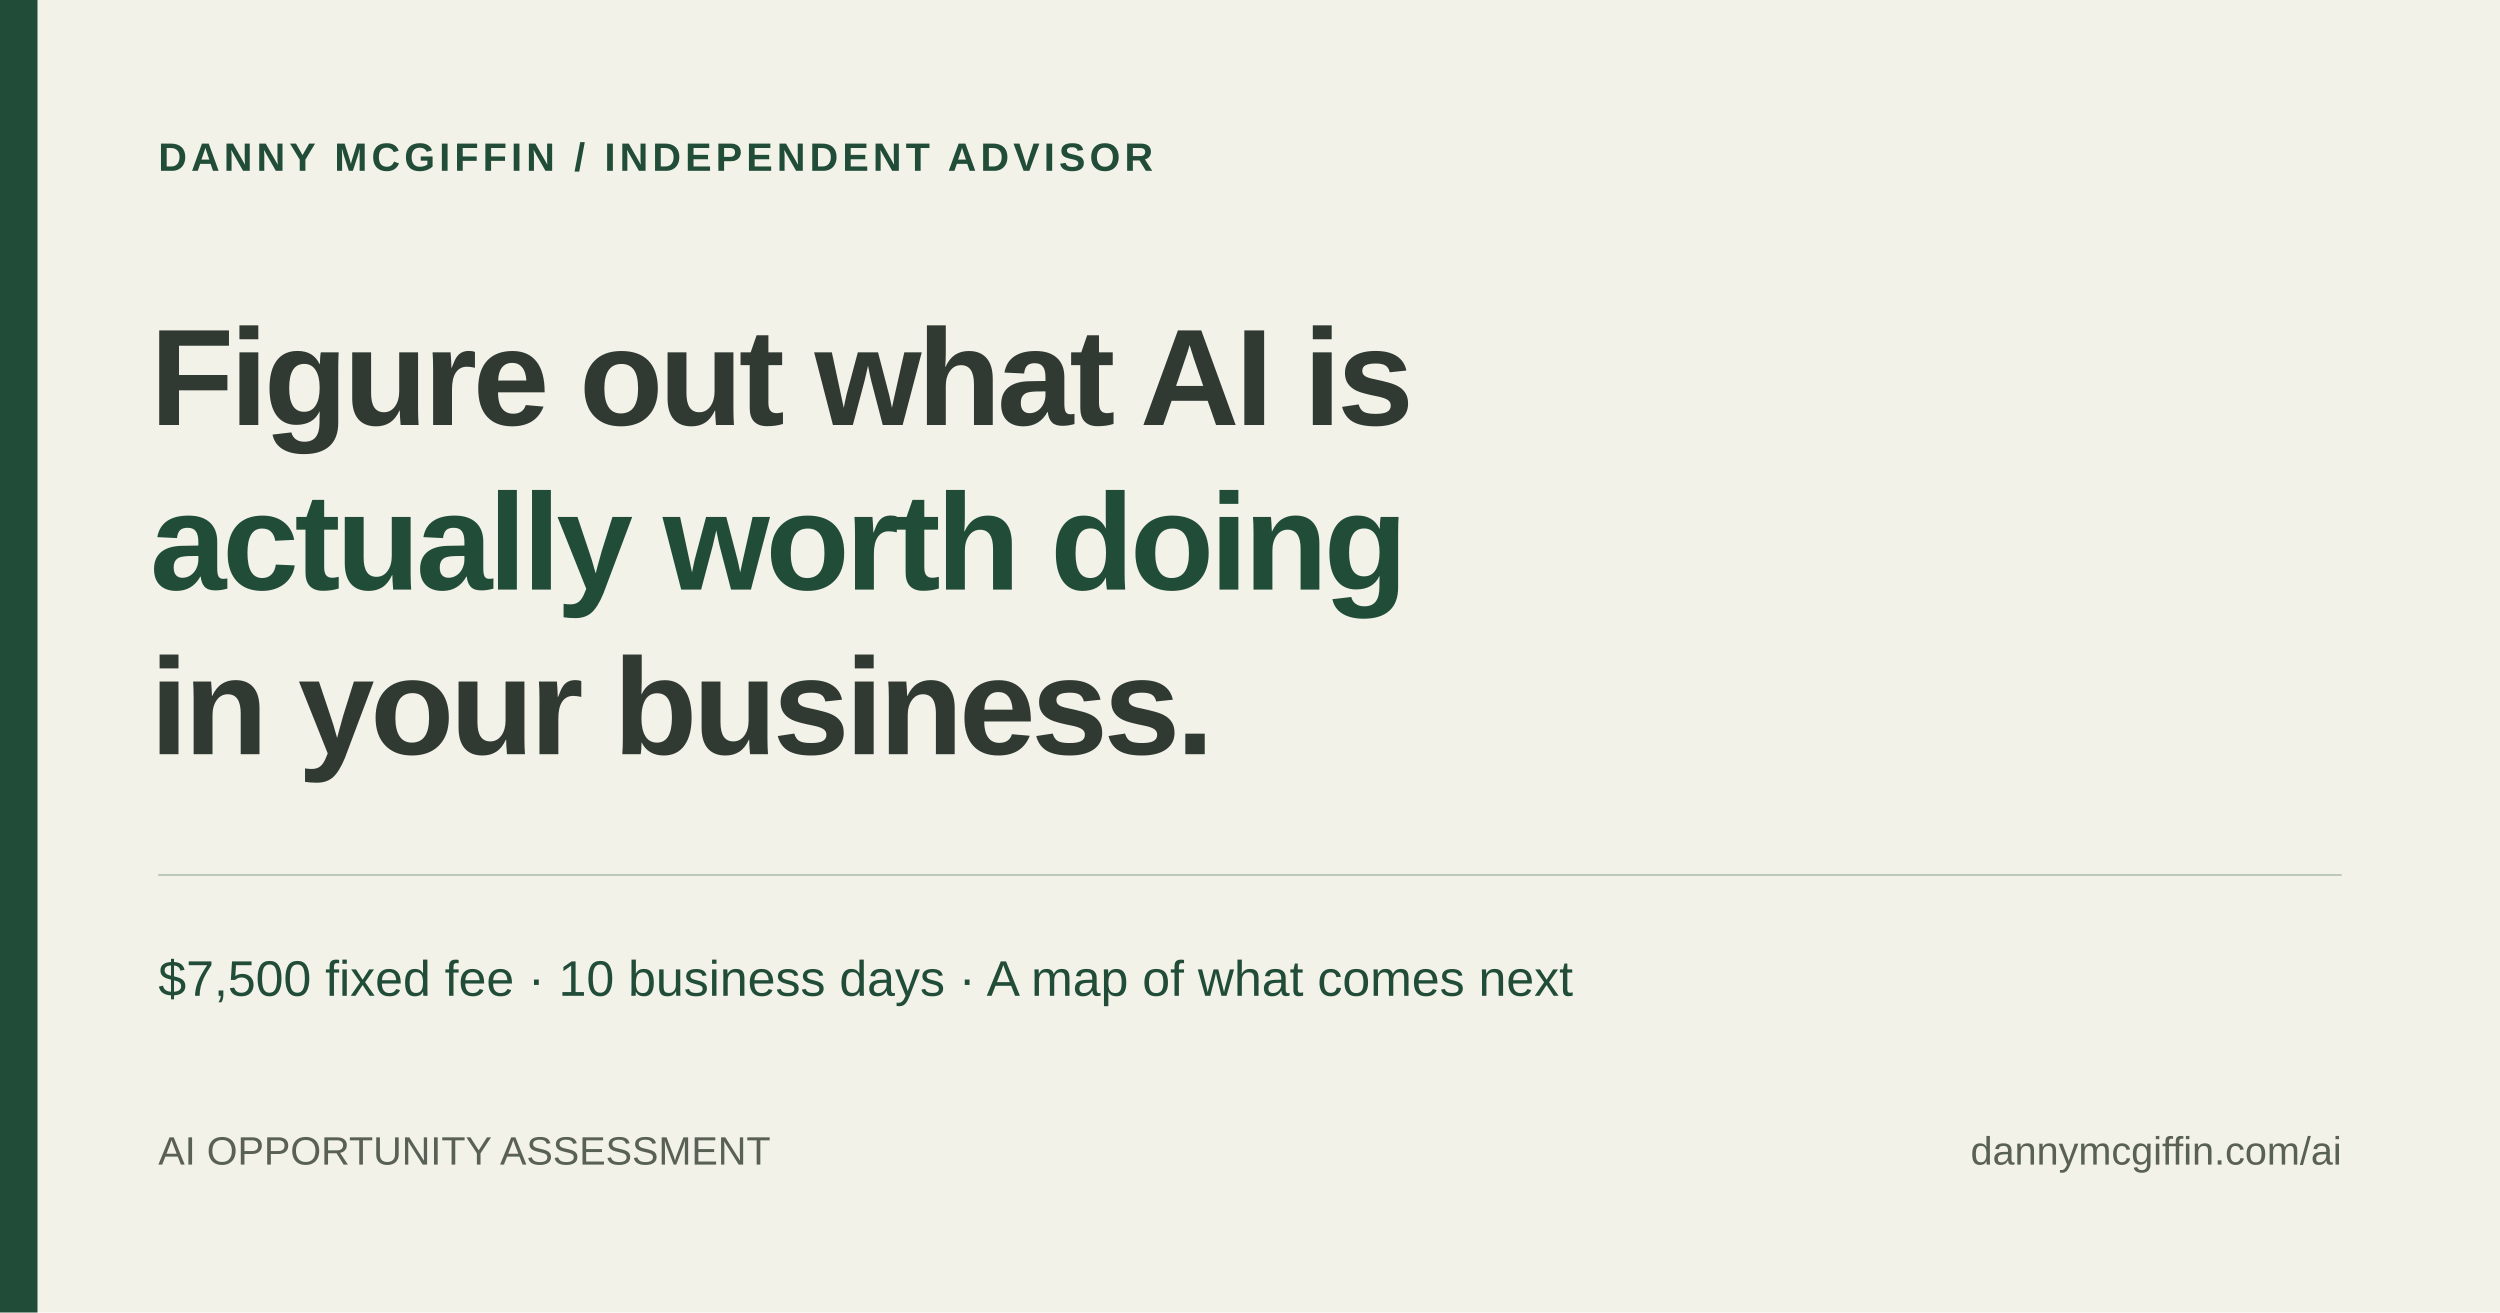
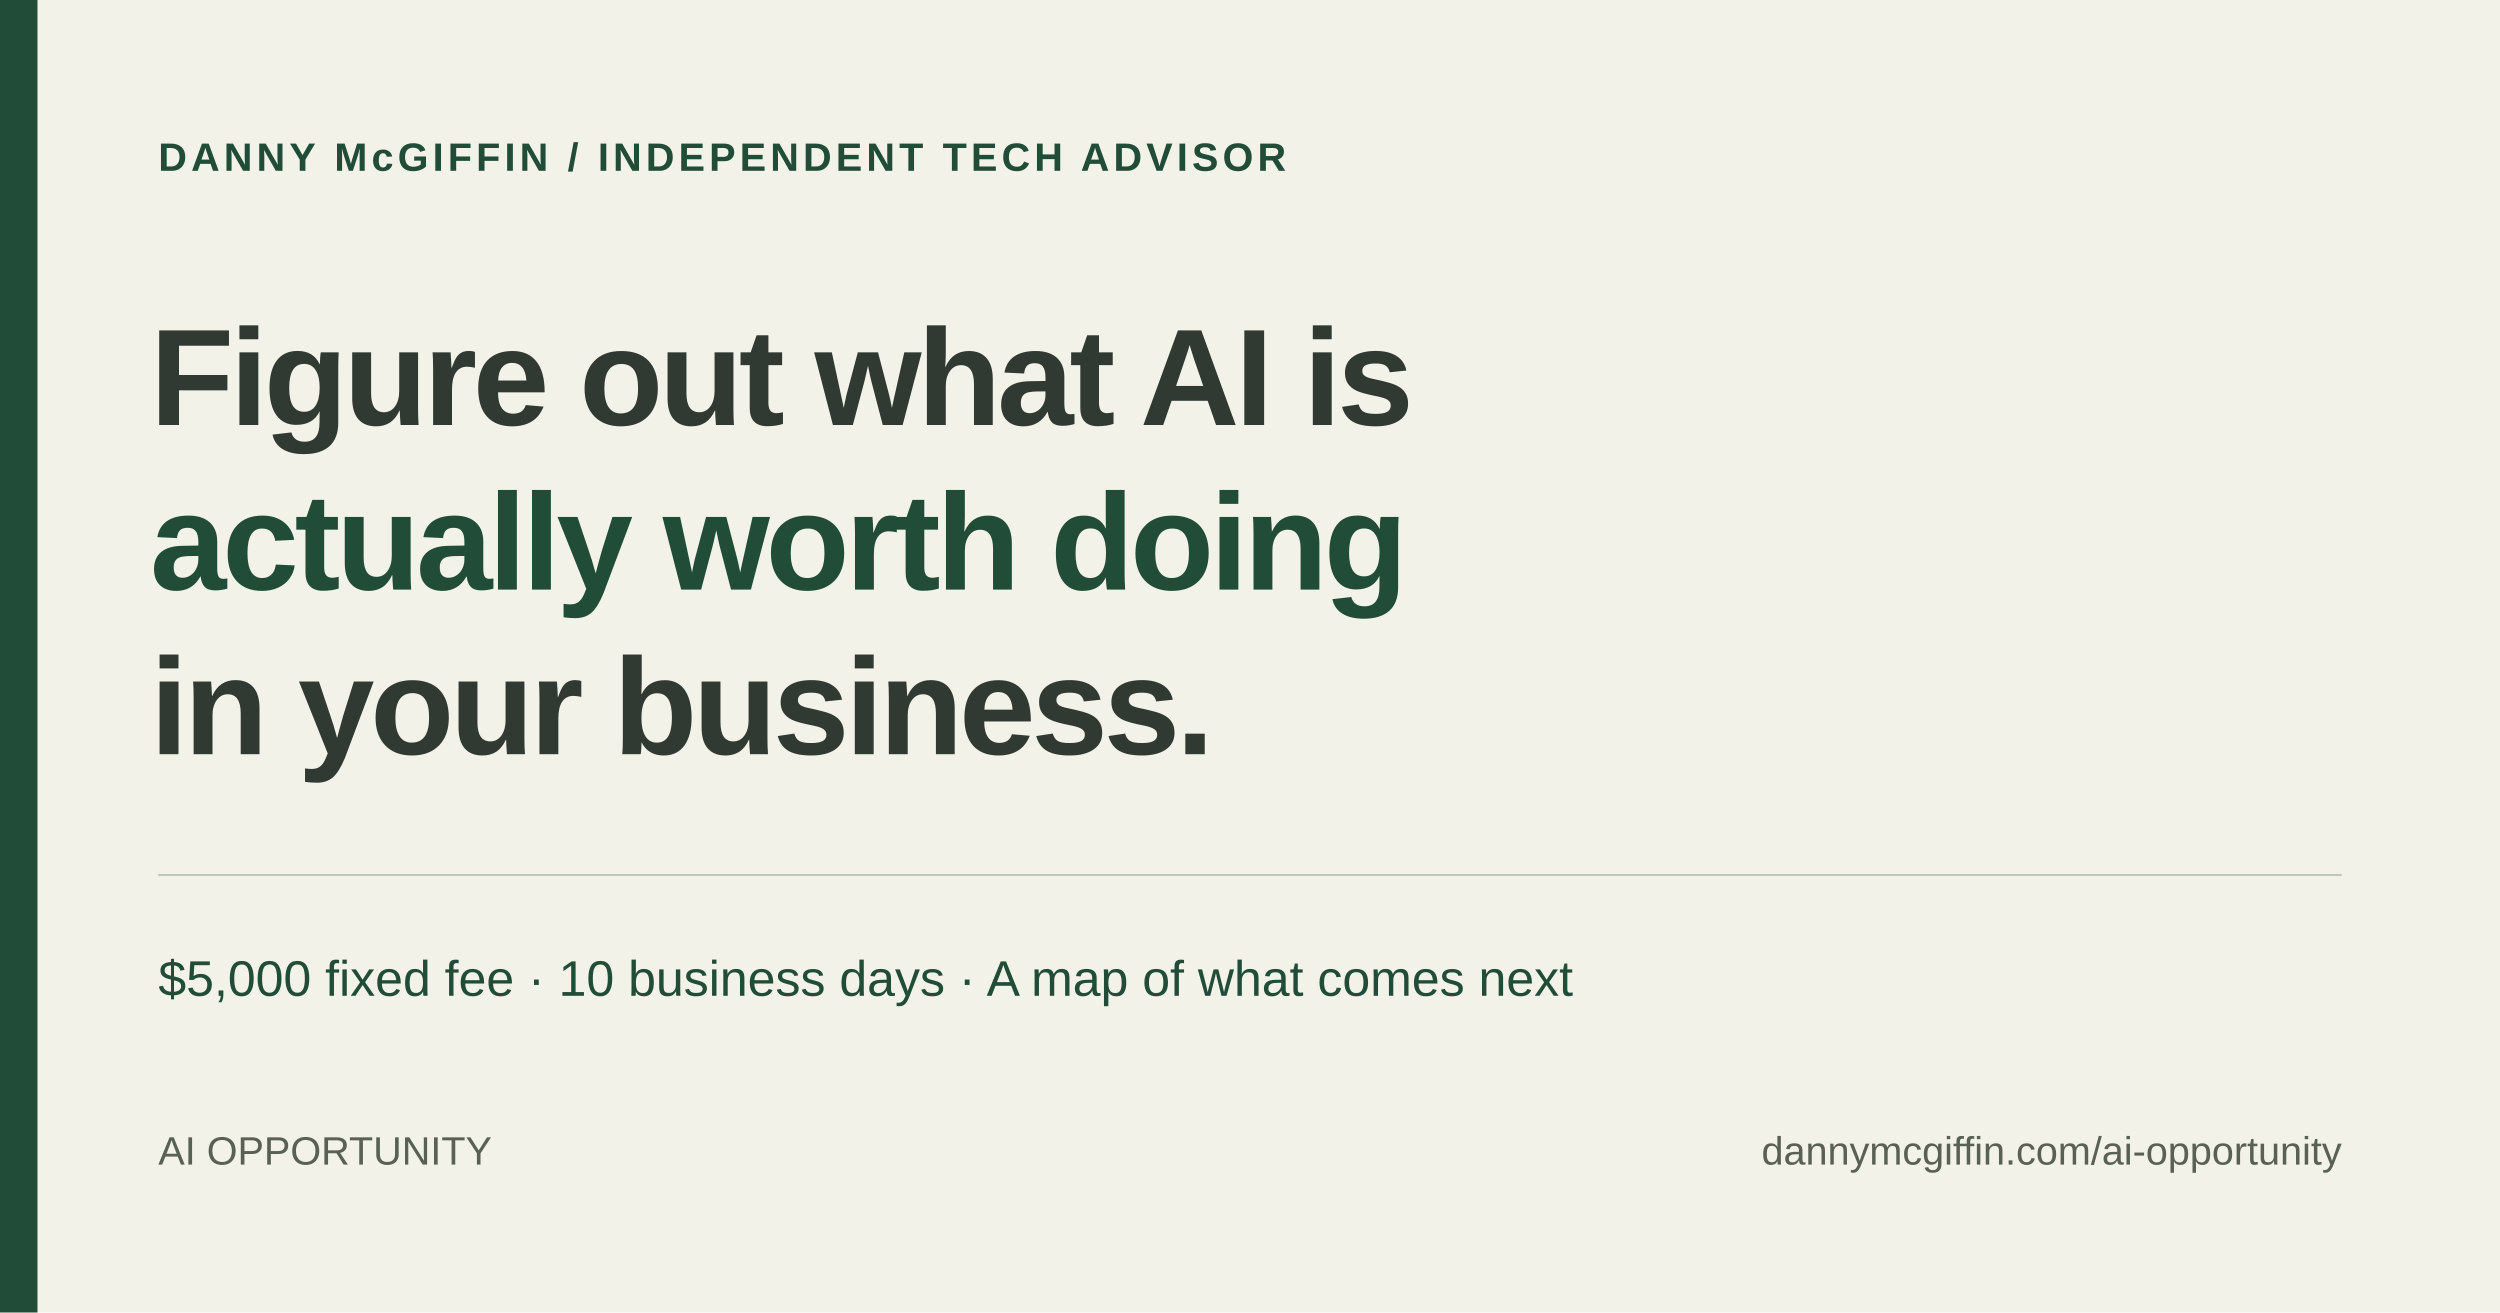
<svg xmlns="http://www.w3.org/2000/svg" width="1200" height="630" viewBox="0 0 1200 630">
  <rect width="1200" height="630" fill="#f3f2e9" />
  <rect width="18" height="630" fill="#214d38" />
  <g font-family="Arial, sans-serif">
-     <text x="76" y="82" font-size="19" font-weight="700" letter-spacing="2" fill="#214d38">DANNY MCGIFFIN / INDEPENDENT ADVISOR</text>
+     <text x="76" y="82" font-size="19" font-weight="700" letter-spacing="2" fill="#214d38">DANNY McGIFFIN / INDEPENDENT TECH ADVISOR</text>
    <g font-size="66" font-weight="700" letter-spacing="-2" fill="#303a32">
      <text x="72" y="204">Figure out what AI is</text>
      <text x="72" y="283" fill="#214d38">actually worth doing</text>
      <text x="72" y="362">in your business.</text>
    </g>
    <path d="M76 420H1124" stroke="#bcc8b9" />
-     <text x="76" y="478" font-size="24" fill="#214d38">$7,500 fixed fee · 10 business days · A map of what comes next</text>
-     <text x="76" y="559" font-size="19" fill="#596154">AI OPPORTUNITY ASSESSMENT</text>
-     <text x="1124" y="559" font-size="19" text-anchor="end" fill="#596154">dannymcgiffin.com/ai</text>
+     <text x="76" y="478" font-size="24" fill="#214d38">$5,000 fixed fee · 10 business days · A map of what comes next</text>
+     <text x="76" y="559" font-size="19" fill="#596154">AI OPPORTUNITY</text>
+     <text x="1124" y="559" font-size="19" text-anchor="end" fill="#596154">dannymcgiffin.com/ai-opportunity</text>
  </g>
</svg>
